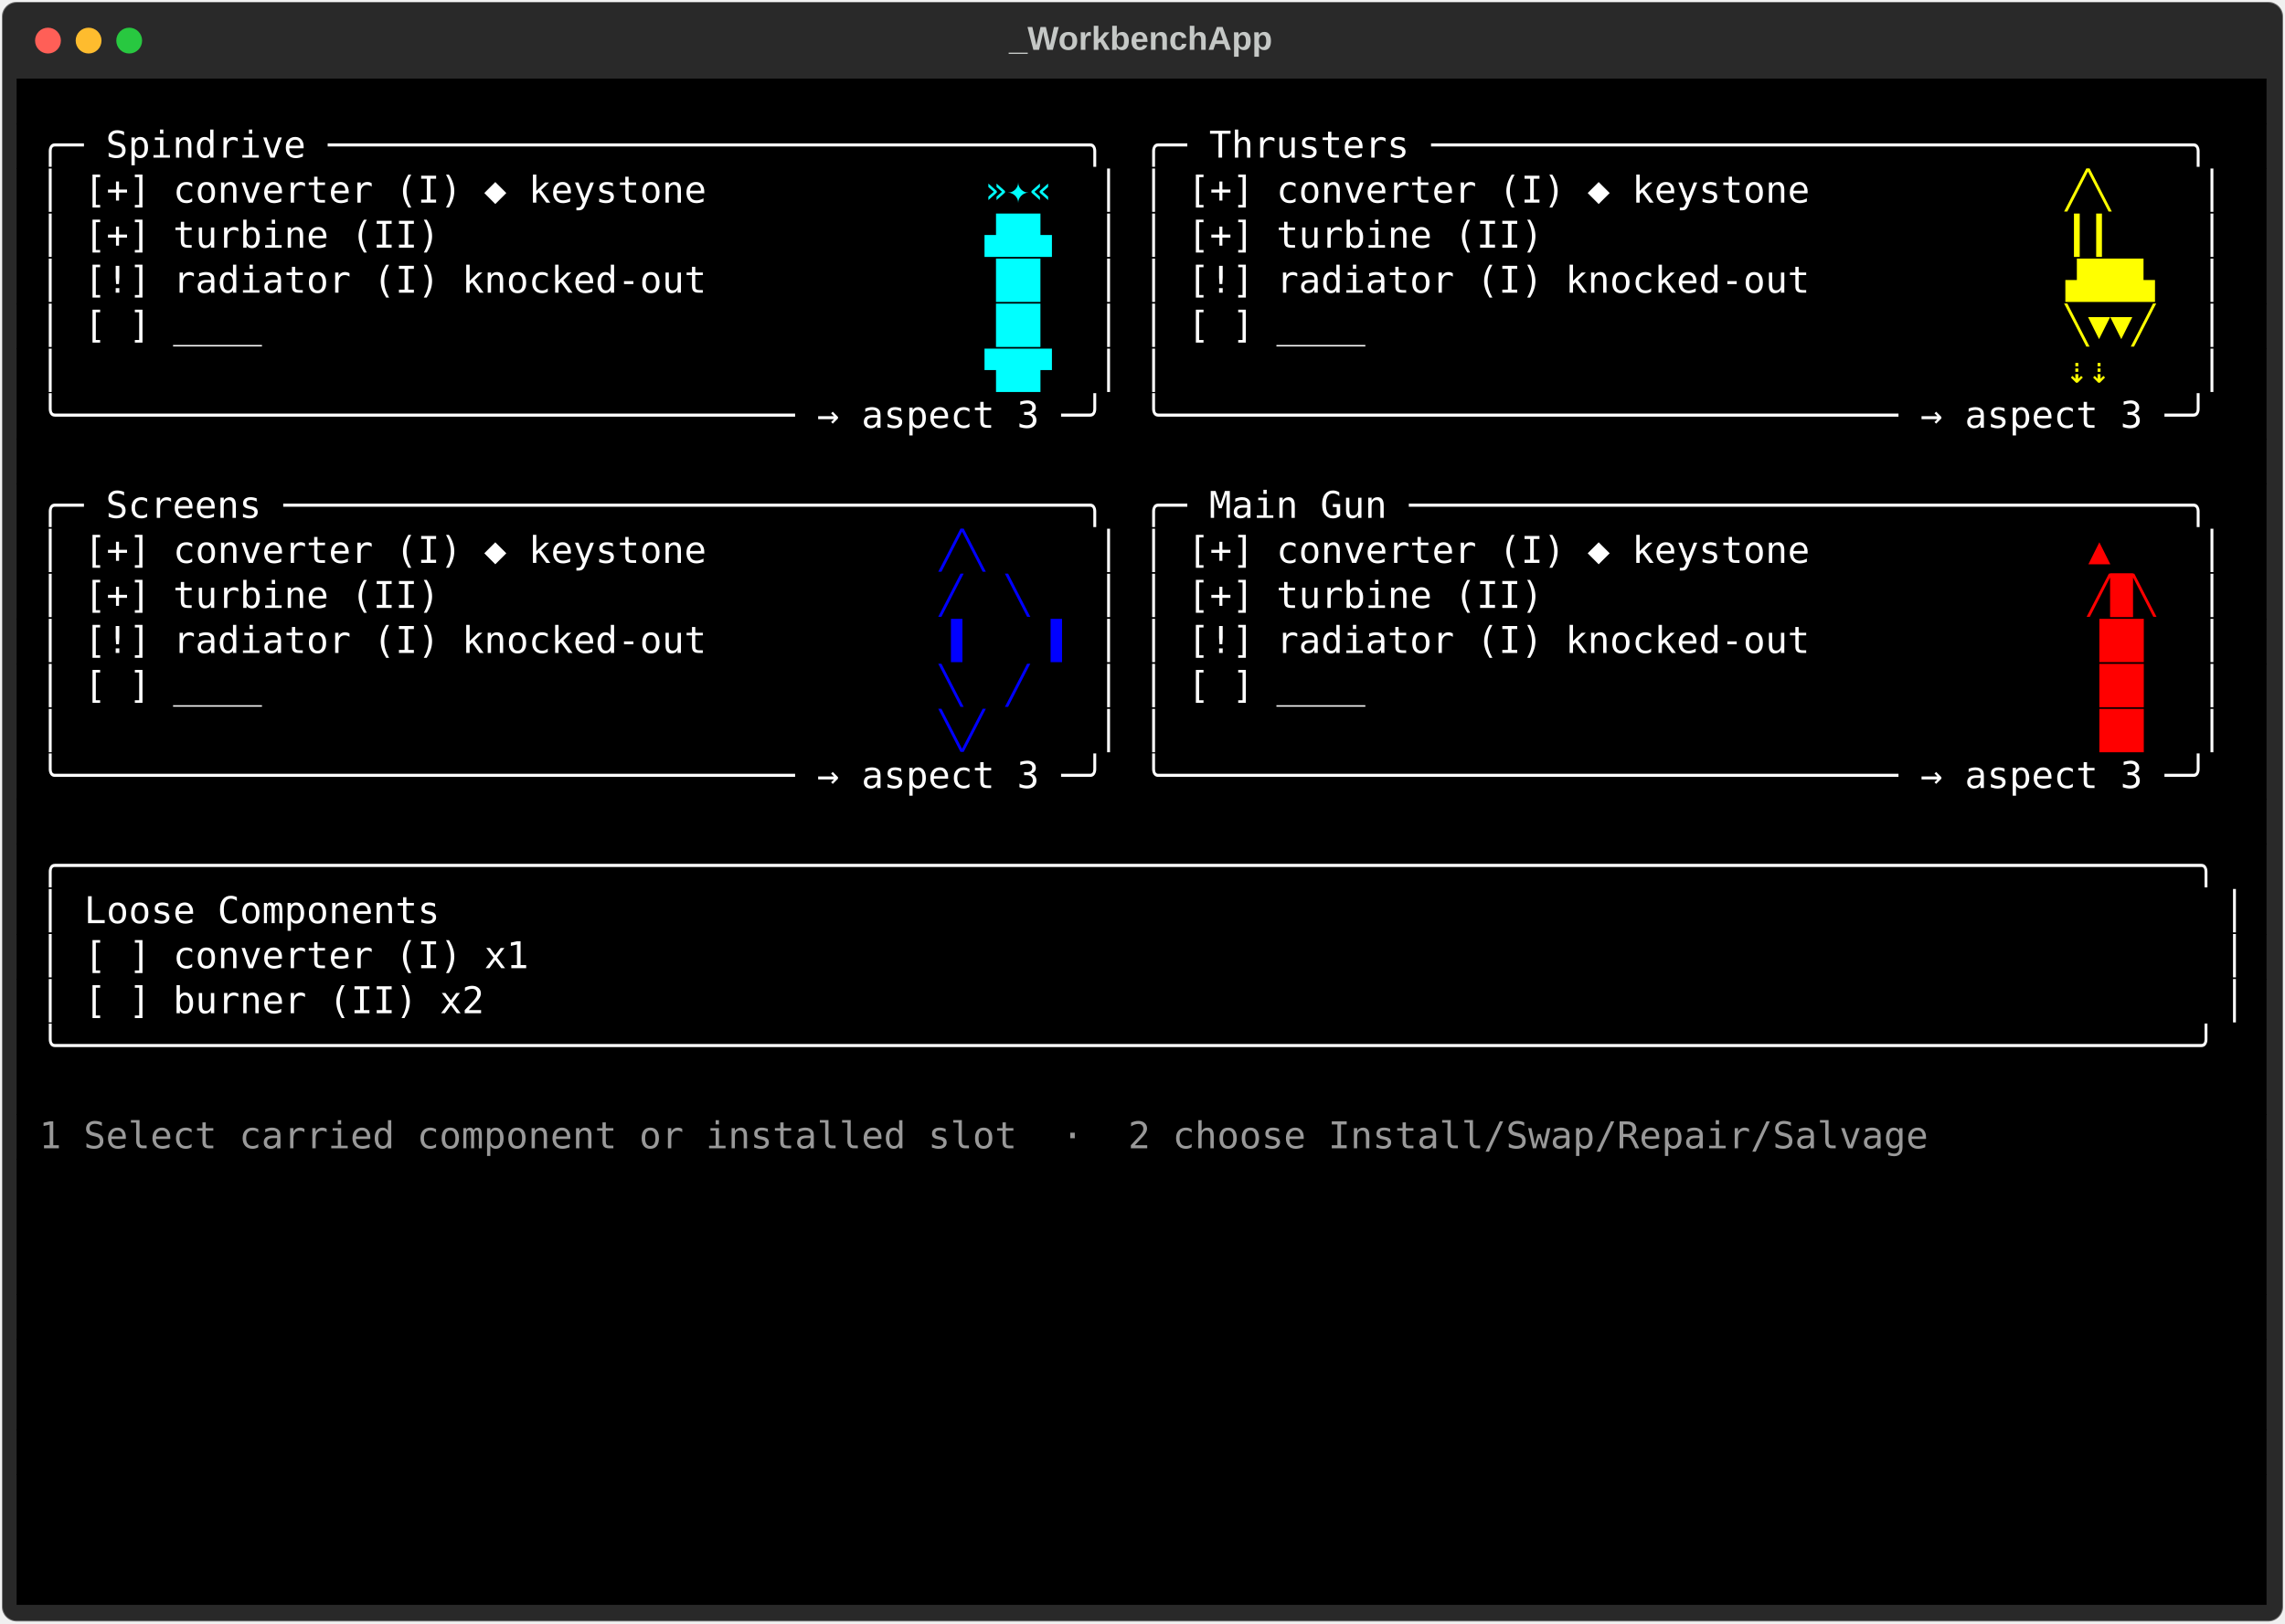
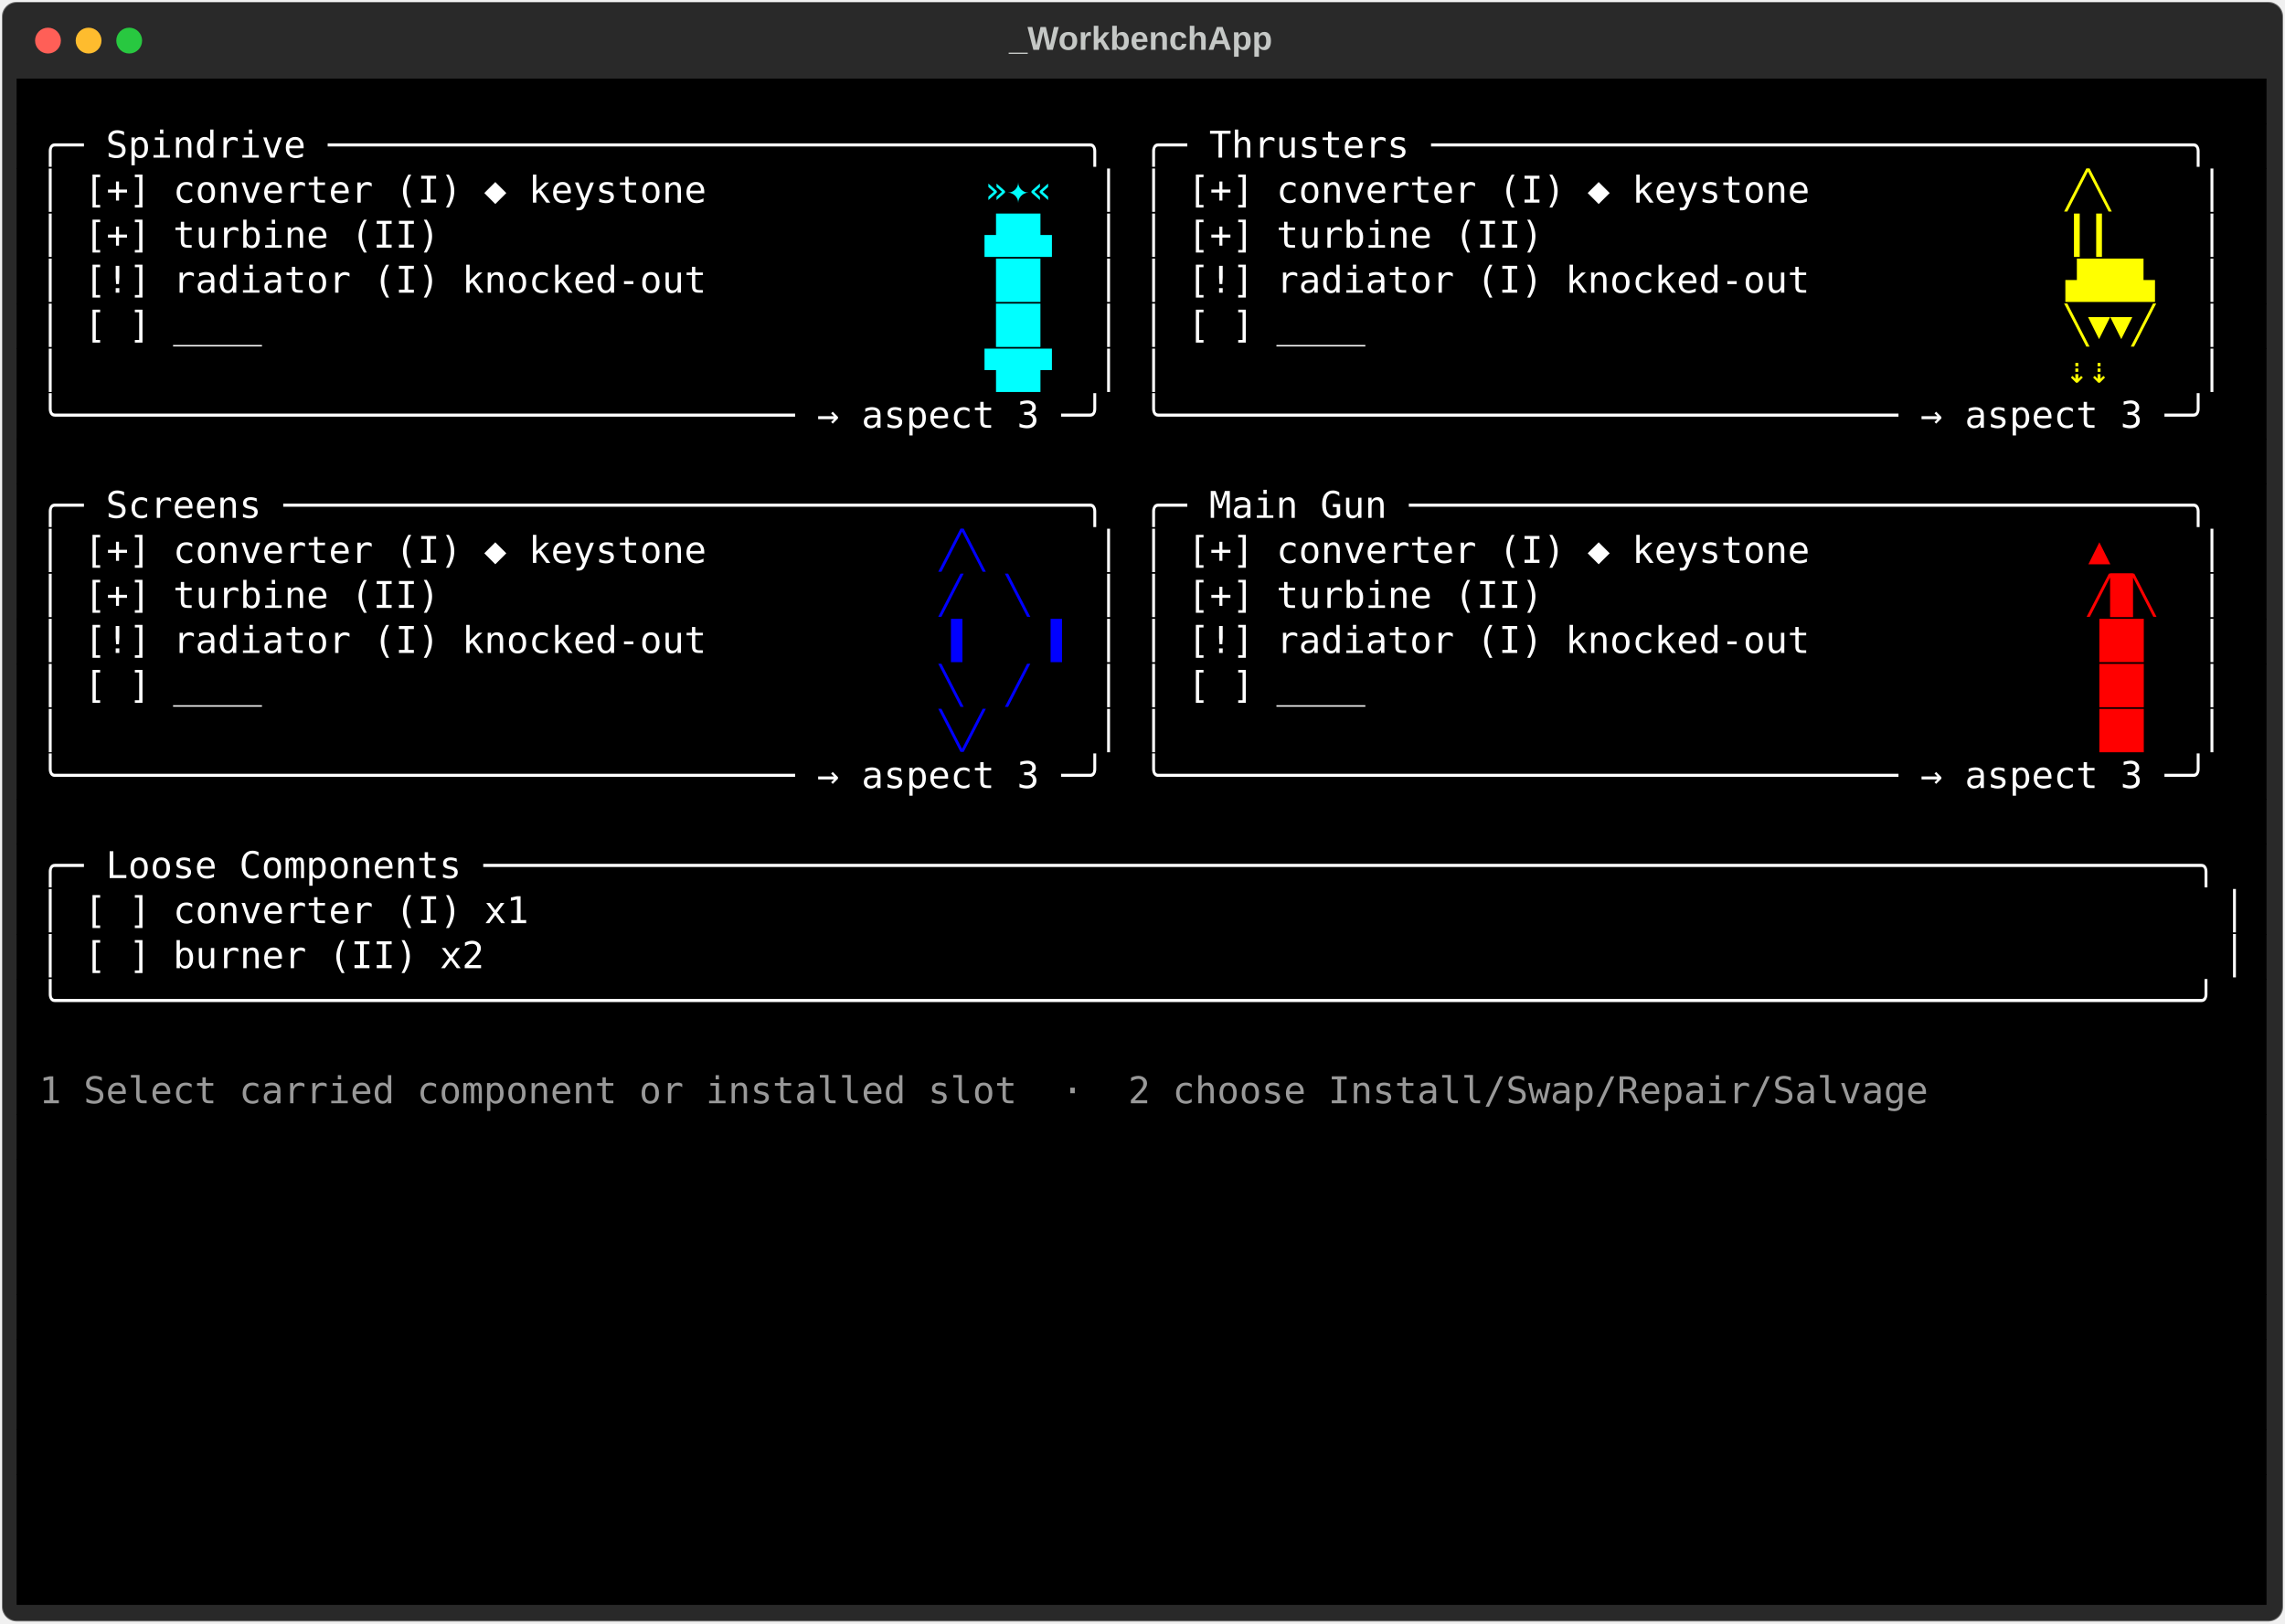
<svg xmlns="http://www.w3.org/2000/svg" class="rich-terminal" viewBox="0 0 1238 879.6">
  <style>

    @font-face {
        font-family: "Fira Code";
        src: local("FiraCode-Regular"),
                url("https://cdnjs.cloudflare.com/ajax/libs/firacode/6.2.0/woff2/FiraCode-Regular.woff2") format("woff2"),
                url("https://cdnjs.cloudflare.com/ajax/libs/firacode/6.2.0/woff/FiraCode-Regular.woff") format("woff");
        font-style: normal;
        font-weight: 400;
    }
    @font-face {
        font-family: "Fira Code";
        src: local("FiraCode-Bold"),
                url("https://cdnjs.cloudflare.com/ajax/libs/firacode/6.2.0/woff2/FiraCode-Bold.woff2") format("woff2"),
                url("https://cdnjs.cloudflare.com/ajax/libs/firacode/6.2.0/woff/FiraCode-Bold.woff") format("woff");
        font-style: bold;
        font-weight: 700;
    }

    .terminal-matrix {
        font-family: Fira Code, monospace;
        font-size: 20px;
        line-height: 24.4px;
        font-variant-east-asian: full-width;
    }

    .terminal-title {
        font-size: 18px;
        font-weight: bold;
        font-family: arial;
    }

    .terminal-r1 { fill: #c5c8c6 }
.terminal-r2 { fill: #ffffff }
.terminal-r3 { fill: #00ffff }
.terminal-r4 { fill: #ffff00 }
.terminal-r5 { fill: #0000ff }
.terminal-r6 { fill: #ff0000 }
.terminal-r7 { fill: #999999 }
    </style>
  <defs>
    <clipPath id="terminal-clip-terminal">
      <rect x="0" y="0" width="1219.0" height="828.6" />
    </clipPath>
    <clipPath id="terminal-line-0">
      <rect x="0" y="1.5" width="1220" height="24.65" />
    </clipPath>
    <clipPath id="terminal-line-1">
      <rect x="0" y="25.9" width="1220" height="24.65" />
    </clipPath>
    <clipPath id="terminal-line-2">
      <rect x="0" y="50.3" width="1220" height="24.65" />
    </clipPath>
    <clipPath id="terminal-line-3">
      <rect x="0" y="74.7" width="1220" height="24.65" />
    </clipPath>
    <clipPath id="terminal-line-4">
      <rect x="0" y="99.1" width="1220" height="24.65" />
    </clipPath>
    <clipPath id="terminal-line-5">
      <rect x="0" y="123.5" width="1220" height="24.65" />
    </clipPath>
    <clipPath id="terminal-line-6">
      <rect x="0" y="147.9" width="1220" height="24.65" />
    </clipPath>
    <clipPath id="terminal-line-7">
      <rect x="0" y="172.3" width="1220" height="24.65" />
    </clipPath>
    <clipPath id="terminal-line-8">
      <rect x="0" y="196.7" width="1220" height="24.65" />
    </clipPath>
    <clipPath id="terminal-line-9">
      <rect x="0" y="221.1" width="1220" height="24.65" />
    </clipPath>
    <clipPath id="terminal-line-10">
      <rect x="0" y="245.5" width="1220" height="24.65" />
    </clipPath>
    <clipPath id="terminal-line-11">
      <rect x="0" y="269.9" width="1220" height="24.65" />
    </clipPath>
    <clipPath id="terminal-line-12">
      <rect x="0" y="294.3" width="1220" height="24.65" />
    </clipPath>
    <clipPath id="terminal-line-13">
      <rect x="0" y="318.7" width="1220" height="24.65" />
    </clipPath>
    <clipPath id="terminal-line-14">
      <rect x="0" y="343.1" width="1220" height="24.65" />
    </clipPath>
    <clipPath id="terminal-line-15">
      <rect x="0" y="367.5" width="1220" height="24.65" />
    </clipPath>
    <clipPath id="terminal-line-16">
      <rect x="0" y="391.9" width="1220" height="24.65" />
    </clipPath>
    <clipPath id="terminal-line-17">
      <rect x="0" y="416.3" width="1220" height="24.65" />
    </clipPath>
    <clipPath id="terminal-line-18">
      <rect x="0" y="440.7" width="1220" height="24.65" />
    </clipPath>
    <clipPath id="terminal-line-19">
      <rect x="0" y="465.1" width="1220" height="24.65" />
    </clipPath>
    <clipPath id="terminal-line-20">
      <rect x="0" y="489.5" width="1220" height="24.65" />
    </clipPath>
    <clipPath id="terminal-line-21">
      <rect x="0" y="513.9" width="1220" height="24.65" />
    </clipPath>
    <clipPath id="terminal-line-22">
      <rect x="0" y="538.3" width="1220" height="24.65" />
    </clipPath>
    <clipPath id="terminal-line-23">
      <rect x="0" y="562.7" width="1220" height="24.65" />
    </clipPath>
    <clipPath id="terminal-line-24">
      <rect x="0" y="587.1" width="1220" height="24.65" />
    </clipPath>
    <clipPath id="terminal-line-25">
      <rect x="0" y="611.5" width="1220" height="24.65" />
    </clipPath>
    <clipPath id="terminal-line-26">
      <rect x="0" y="635.9" width="1220" height="24.65" />
    </clipPath>
    <clipPath id="terminal-line-27">
      <rect x="0" y="660.3" width="1220" height="24.65" />
    </clipPath>
    <clipPath id="terminal-line-28">
      <rect x="0" y="684.7" width="1220" height="24.65" />
    </clipPath>
    <clipPath id="terminal-line-29">
      <rect x="0" y="709.1" width="1220" height="24.65" />
    </clipPath>
    <clipPath id="terminal-line-30">
      <rect x="0" y="733.5" width="1220" height="24.65" />
    </clipPath>
    <clipPath id="terminal-line-31">
      <rect x="0" y="757.9" width="1220" height="24.65" />
    </clipPath>
    <clipPath id="terminal-line-32">
      <rect x="0" y="782.3" width="1220" height="24.65" />
    </clipPath>
  </defs>
  <rect fill="#292929" stroke="rgba(255,255,255,0.35)" stroke-width="1" x="1" y="1" width="1236" height="877.6" rx="8" />
  <text class="terminal-title" fill="#c5c8c6" text-anchor="middle" x="618" y="27">_WorkbenchApp</text>
  <g transform="translate(26,22)">
    <circle cx="0" cy="0" r="7" fill="#ff5f57" />
    <circle cx="22" cy="0" r="7" fill="#febc2e" />
    <circle cx="44" cy="0" r="7" fill="#28c840" />
  </g>
  <g transform="translate(9, 41)" clip-path="url(#terminal-clip-terminal)">
    <rect fill="#000000" x="0" y="1.5" width="1220" height="24.65" shape-rendering="crispEdges" />
    <rect fill="#000000" x="0" y="25.9" width="12.2" height="24.65" shape-rendering="crispEdges" />
    <rect fill="#000000" x="12.2" y="25.9" width="585.6" height="24.65" shape-rendering="crispEdges" />
    <rect fill="#000000" x="597.8" y="25.9" width="12.2" height="24.65" shape-rendering="crispEdges" />
    <rect fill="#000000" x="610" y="25.9" width="585.6" height="24.65" shape-rendering="crispEdges" />
    <rect fill="#000000" x="1195.6" y="25.9" width="24.4" height="24.65" shape-rendering="crispEdges" />
    <rect fill="#000000" x="0" y="50.3" width="12.2" height="24.65" shape-rendering="crispEdges" />
    <rect fill="#000000" x="12.2" y="50.3" width="12.2" height="24.65" shape-rendering="crispEdges" />
    <rect fill="#000000" x="24.4" y="50.3" width="12.2" height="24.65" shape-rendering="crispEdges" />
    <rect fill="#000000" x="36.6" y="50.3" width="341.6" height="24.65" shape-rendering="crispEdges" />
    <rect fill="#000000" x="378.2" y="50.3" width="146.4" height="24.65" shape-rendering="crispEdges" />
    <rect fill="#000000" x="524.6" y="50.3" width="48.8" height="24.65" shape-rendering="crispEdges" />
    <rect fill="#000000" x="573.4" y="50.3" width="12.2" height="24.65" shape-rendering="crispEdges" />
    <rect fill="#000000" x="585.6" y="50.3" width="12.2" height="24.65" shape-rendering="crispEdges" />
    <rect fill="#000000" x="597.8" y="50.3" width="12.2" height="24.65" shape-rendering="crispEdges" />
    <rect fill="#000000" x="610" y="50.3" width="12.2" height="24.65" shape-rendering="crispEdges" />
    <rect fill="#000000" x="622.2" y="50.3" width="12.2" height="24.65" shape-rendering="crispEdges" />
    <rect fill="#000000" x="634.4" y="50.3" width="341.6" height="24.65" shape-rendering="crispEdges" />
    <rect fill="#000000" x="976" y="50.3" width="134.2" height="24.65" shape-rendering="crispEdges" />
    <rect fill="#000000" x="1110.2" y="50.3" width="48.8" height="24.65" shape-rendering="crispEdges" />
    <rect fill="#000000" x="1159" y="50.3" width="24.4" height="24.65" shape-rendering="crispEdges" />
    <rect fill="#000000" x="1183.4" y="50.3" width="12.2" height="24.65" shape-rendering="crispEdges" />
    <rect fill="#000000" x="1195.6" y="50.3" width="24.4" height="24.65" shape-rendering="crispEdges" />
    <rect fill="#000000" x="0" y="74.7" width="12.2" height="24.65" shape-rendering="crispEdges" />
    <rect fill="#000000" x="12.2" y="74.7" width="12.2" height="24.65" shape-rendering="crispEdges" />
    <rect fill="#000000" x="24.4" y="74.7" width="12.2" height="24.65" shape-rendering="crispEdges" />
    <rect fill="#000000" x="36.6" y="74.7" width="195.2" height="24.65" shape-rendering="crispEdges" />
    <rect fill="#000000" x="231.8" y="74.7" width="292.8" height="24.65" shape-rendering="crispEdges" />
    <rect fill="#000000" x="524.6" y="74.7" width="48.8" height="24.65" shape-rendering="crispEdges" />
    <rect fill="#000000" x="573.4" y="74.7" width="12.2" height="24.65" shape-rendering="crispEdges" />
    <rect fill="#000000" x="585.6" y="74.7" width="12.2" height="24.65" shape-rendering="crispEdges" />
    <rect fill="#000000" x="597.8" y="74.7" width="12.2" height="24.65" shape-rendering="crispEdges" />
    <rect fill="#000000" x="610" y="74.7" width="12.2" height="24.65" shape-rendering="crispEdges" />
    <rect fill="#000000" x="622.2" y="74.7" width="12.2" height="24.65" shape-rendering="crispEdges" />
    <rect fill="#000000" x="634.4" y="74.7" width="195.2" height="24.65" shape-rendering="crispEdges" />
    <rect fill="#000000" x="829.6" y="74.7" width="280.6" height="24.65" shape-rendering="crispEdges" />
    <rect fill="#000000" x="1110.2" y="74.7" width="48.8" height="24.65" shape-rendering="crispEdges" />
    <rect fill="#000000" x="1159" y="74.7" width="24.4" height="24.65" shape-rendering="crispEdges" />
    <rect fill="#000000" x="1183.4" y="74.7" width="12.2" height="24.65" shape-rendering="crispEdges" />
    <rect fill="#000000" x="1195.6" y="74.7" width="24.4" height="24.65" shape-rendering="crispEdges" />
    <rect fill="#000000" x="0" y="99.1" width="12.2" height="24.65" shape-rendering="crispEdges" />
    <rect fill="#000000" x="12.2" y="99.1" width="12.2" height="24.65" shape-rendering="crispEdges" />
    <rect fill="#000000" x="24.4" y="99.1" width="12.2" height="24.65" shape-rendering="crispEdges" />
    <rect fill="#000000" x="36.6" y="99.1" width="341.6" height="24.65" shape-rendering="crispEdges" />
    <rect fill="#000000" x="378.2" y="99.1" width="146.4" height="24.65" shape-rendering="crispEdges" />
    <rect fill="#000000" x="524.6" y="99.1" width="48.8" height="24.65" shape-rendering="crispEdges" />
    <rect fill="#000000" x="573.4" y="99.1" width="12.2" height="24.65" shape-rendering="crispEdges" />
    <rect fill="#000000" x="585.6" y="99.1" width="12.2" height="24.65" shape-rendering="crispEdges" />
    <rect fill="#000000" x="597.8" y="99.1" width="12.2" height="24.65" shape-rendering="crispEdges" />
    <rect fill="#000000" x="610" y="99.1" width="12.2" height="24.65" shape-rendering="crispEdges" />
    <rect fill="#000000" x="622.2" y="99.1" width="12.2" height="24.65" shape-rendering="crispEdges" />
    <rect fill="#000000" x="634.4" y="99.1" width="341.6" height="24.65" shape-rendering="crispEdges" />
    <rect fill="#000000" x="976" y="99.1" width="134.2" height="24.65" shape-rendering="crispEdges" />
    <rect fill="#000000" x="1110.2" y="99.1" width="61" height="24.65" shape-rendering="crispEdges" />
    <rect fill="#000000" x="1171.2" y="99.1" width="12.2" height="24.65" shape-rendering="crispEdges" />
    <rect fill="#000000" x="1183.4" y="99.1" width="12.2" height="24.65" shape-rendering="crispEdges" />
    <rect fill="#000000" x="1195.6" y="99.1" width="24.4" height="24.65" shape-rendering="crispEdges" />
    <rect fill="#000000" x="0" y="123.5" width="12.2" height="24.65" shape-rendering="crispEdges" />
    <rect fill="#000000" x="12.2" y="123.5" width="12.2" height="24.65" shape-rendering="crispEdges" />
    <rect fill="#000000" x="24.4" y="123.5" width="12.2" height="24.65" shape-rendering="crispEdges" />
    <rect fill="#000000" x="36.6" y="123.5" width="97.6" height="24.65" shape-rendering="crispEdges" />
    <rect fill="#000000" x="134.2" y="123.5" width="390.4" height="24.65" shape-rendering="crispEdges" />
    <rect fill="#000000" x="524.6" y="123.5" width="48.8" height="24.65" shape-rendering="crispEdges" />
    <rect fill="#000000" x="573.4" y="123.5" width="12.2" height="24.65" shape-rendering="crispEdges" />
    <rect fill="#000000" x="585.6" y="123.5" width="12.2" height="24.65" shape-rendering="crispEdges" />
    <rect fill="#000000" x="597.8" y="123.5" width="12.2" height="24.65" shape-rendering="crispEdges" />
    <rect fill="#000000" x="610" y="123.5" width="12.2" height="24.65" shape-rendering="crispEdges" />
    <rect fill="#000000" x="622.2" y="123.5" width="12.2" height="24.65" shape-rendering="crispEdges" />
    <rect fill="#000000" x="634.4" y="123.5" width="97.6" height="24.65" shape-rendering="crispEdges" />
    <rect fill="#000000" x="732" y="123.5" width="378.2" height="24.65" shape-rendering="crispEdges" />
    <rect fill="#000000" x="1110.2" y="123.5" width="61" height="24.65" shape-rendering="crispEdges" />
    <rect fill="#000000" x="1171.2" y="123.5" width="12.2" height="24.65" shape-rendering="crispEdges" />
    <rect fill="#000000" x="1183.4" y="123.5" width="12.2" height="24.65" shape-rendering="crispEdges" />
    <rect fill="#000000" x="1195.6" y="123.5" width="24.4" height="24.65" shape-rendering="crispEdges" />
    <rect fill="#000000" x="0" y="147.9" width="12.2" height="24.65" shape-rendering="crispEdges" />
    <rect fill="#000000" x="12.2" y="147.9" width="12.2" height="24.65" shape-rendering="crispEdges" />
    <rect fill="#000000" x="24.4" y="147.9" width="500.2" height="24.65" shape-rendering="crispEdges" />
    <rect fill="#000000" x="524.6" y="147.9" width="48.8" height="24.65" shape-rendering="crispEdges" />
    <rect fill="#000000" x="573.4" y="147.9" width="12.2" height="24.65" shape-rendering="crispEdges" />
    <rect fill="#000000" x="585.6" y="147.9" width="12.2" height="24.65" shape-rendering="crispEdges" />
    <rect fill="#000000" x="597.8" y="147.9" width="12.2" height="24.65" shape-rendering="crispEdges" />
    <rect fill="#000000" x="610" y="147.9" width="12.2" height="24.65" shape-rendering="crispEdges" />
    <rect fill="#000000" x="622.2" y="147.9" width="488" height="24.65" shape-rendering="crispEdges" />
    <rect fill="#000000" x="1110.2" y="147.9" width="48.8" height="24.65" shape-rendering="crispEdges" />
    <rect fill="#000000" x="1159" y="147.9" width="24.4" height="24.65" shape-rendering="crispEdges" />
    <rect fill="#000000" x="1183.4" y="147.9" width="12.2" height="24.65" shape-rendering="crispEdges" />
    <rect fill="#000000" x="1195.6" y="147.9" width="24.4" height="24.65" shape-rendering="crispEdges" />
    <rect fill="#000000" x="0" y="172.3" width="12.2" height="24.65" shape-rendering="crispEdges" />
    <rect fill="#000000" x="12.2" y="172.3" width="585.6" height="24.65" shape-rendering="crispEdges" />
    <rect fill="#000000" x="597.8" y="172.3" width="12.2" height="24.65" shape-rendering="crispEdges" />
    <rect fill="#000000" x="610" y="172.3" width="585.6" height="24.65" shape-rendering="crispEdges" />
    <rect fill="#000000" x="1195.6" y="172.3" width="24.4" height="24.65" shape-rendering="crispEdges" />
    <rect fill="#000000" x="0" y="196.7" width="1220" height="24.65" shape-rendering="crispEdges" />
    <rect fill="#000000" x="0" y="221.1" width="12.2" height="24.65" shape-rendering="crispEdges" />
    <rect fill="#000000" x="12.2" y="221.1" width="585.6" height="24.65" shape-rendering="crispEdges" />
    <rect fill="#000000" x="597.8" y="221.1" width="12.2" height="24.65" shape-rendering="crispEdges" />
    <rect fill="#000000" x="610" y="221.1" width="585.6" height="24.65" shape-rendering="crispEdges" />
    <rect fill="#000000" x="1195.6" y="221.1" width="24.4" height="24.65" shape-rendering="crispEdges" />
    <rect fill="#000000" x="0" y="245.5" width="12.2" height="24.65" shape-rendering="crispEdges" />
    <rect fill="#000000" x="12.2" y="245.5" width="12.2" height="24.65" shape-rendering="crispEdges" />
    <rect fill="#000000" x="24.4" y="245.5" width="12.2" height="24.65" shape-rendering="crispEdges" />
    <rect fill="#000000" x="36.6" y="245.5" width="341.6" height="24.65" shape-rendering="crispEdges" />
    <rect fill="#000000" x="378.2" y="245.5" width="122" height="24.65" shape-rendering="crispEdges" />
    <rect fill="#000000" x="500.2" y="245.5" width="48.8" height="24.65" shape-rendering="crispEdges" />
    <rect fill="#000000" x="549" y="245.5" width="36.6" height="24.65" shape-rendering="crispEdges" />
    <rect fill="#000000" x="585.6" y="245.5" width="12.2" height="24.65" shape-rendering="crispEdges" />
    <rect fill="#000000" x="597.8" y="245.5" width="12.2" height="24.65" shape-rendering="crispEdges" />
    <rect fill="#000000" x="610" y="245.5" width="12.2" height="24.65" shape-rendering="crispEdges" />
    <rect fill="#000000" x="622.2" y="245.5" width="12.2" height="24.65" shape-rendering="crispEdges" />
    <rect fill="#000000" x="634.4" y="245.5" width="341.6" height="24.65" shape-rendering="crispEdges" />
    <rect fill="#000000" x="976" y="245.5" width="146.4" height="24.65" shape-rendering="crispEdges" />
    <rect fill="#000000" x="1122.4" y="245.5" width="36.6" height="24.65" shape-rendering="crispEdges" />
    <rect fill="#000000" x="1159" y="245.5" width="24.4" height="24.65" shape-rendering="crispEdges" />
    <rect fill="#000000" x="1183.4" y="245.5" width="12.2" height="24.65" shape-rendering="crispEdges" />
    <rect fill="#000000" x="1195.6" y="245.5" width="24.4" height="24.65" shape-rendering="crispEdges" />
    <rect fill="#000000" x="0" y="269.9" width="12.2" height="24.65" shape-rendering="crispEdges" />
    <rect fill="#000000" x="12.2" y="269.9" width="12.2" height="24.65" shape-rendering="crispEdges" />
    <rect fill="#000000" x="24.4" y="269.9" width="12.2" height="24.65" shape-rendering="crispEdges" />
    <rect fill="#000000" x="36.6" y="269.9" width="195.2" height="24.65" shape-rendering="crispEdges" />
    <rect fill="#000000" x="231.8" y="269.9" width="268.4" height="24.65" shape-rendering="crispEdges" />
    <rect fill="#000000" x="500.2" y="269.9" width="61" height="24.65" shape-rendering="crispEdges" />
    <rect fill="#000000" x="561.2" y="269.9" width="24.4" height="24.65" shape-rendering="crispEdges" />
    <rect fill="#000000" x="585.6" y="269.9" width="12.2" height="24.65" shape-rendering="crispEdges" />
    <rect fill="#000000" x="597.8" y="269.9" width="12.2" height="24.65" shape-rendering="crispEdges" />
    <rect fill="#000000" x="610" y="269.9" width="12.2" height="24.65" shape-rendering="crispEdges" />
    <rect fill="#000000" x="622.2" y="269.9" width="12.2" height="24.65" shape-rendering="crispEdges" />
    <rect fill="#000000" x="634.4" y="269.9" width="195.2" height="24.65" shape-rendering="crispEdges" />
    <rect fill="#000000" x="829.6" y="269.9" width="292.8" height="24.65" shape-rendering="crispEdges" />
    <rect fill="#000000" x="1122.4" y="269.9" width="48.8" height="24.65" shape-rendering="crispEdges" />
    <rect fill="#000000" x="1171.2" y="269.9" width="12.2" height="24.65" shape-rendering="crispEdges" />
    <rect fill="#000000" x="1183.4" y="269.9" width="12.2" height="24.65" shape-rendering="crispEdges" />
    <rect fill="#000000" x="1195.6" y="269.9" width="24.4" height="24.65" shape-rendering="crispEdges" />
    <rect fill="#000000" x="0" y="294.3" width="12.2" height="24.65" shape-rendering="crispEdges" />
    <rect fill="#000000" x="12.2" y="294.3" width="12.2" height="24.65" shape-rendering="crispEdges" />
    <rect fill="#000000" x="24.4" y="294.3" width="12.2" height="24.65" shape-rendering="crispEdges" />
    <rect fill="#000000" x="36.6" y="294.3" width="341.6" height="24.65" shape-rendering="crispEdges" />
    <rect fill="#000000" x="378.2" y="294.3" width="122" height="24.65" shape-rendering="crispEdges" />
    <rect fill="#000000" x="500.2" y="294.3" width="73.2" height="24.65" shape-rendering="crispEdges" />
    <rect fill="#000000" x="573.4" y="294.3" width="12.2" height="24.65" shape-rendering="crispEdges" />
    <rect fill="#000000" x="585.6" y="294.3" width="12.2" height="24.65" shape-rendering="crispEdges" />
    <rect fill="#000000" x="597.8" y="294.3" width="12.2" height="24.65" shape-rendering="crispEdges" />
    <rect fill="#000000" x="610" y="294.3" width="12.2" height="24.65" shape-rendering="crispEdges" />
    <rect fill="#000000" x="622.2" y="294.3" width="12.2" height="24.65" shape-rendering="crispEdges" />
    <rect fill="#000000" x="634.4" y="294.3" width="341.6" height="24.65" shape-rendering="crispEdges" />
    <rect fill="#000000" x="976" y="294.3" width="146.4" height="24.65" shape-rendering="crispEdges" />
    <rect fill="#000000" x="1122.4" y="294.3" width="48.8" height="24.65" shape-rendering="crispEdges" />
    <rect fill="#000000" x="1171.2" y="294.3" width="12.2" height="24.65" shape-rendering="crispEdges" />
    <rect fill="#000000" x="1183.4" y="294.3" width="12.2" height="24.65" shape-rendering="crispEdges" />
    <rect fill="#000000" x="1195.6" y="294.3" width="24.4" height="24.65" shape-rendering="crispEdges" />
    <rect fill="#000000" x="0" y="318.7" width="12.2" height="24.65" shape-rendering="crispEdges" />
    <rect fill="#000000" x="12.2" y="318.7" width="12.2" height="24.65" shape-rendering="crispEdges" />
    <rect fill="#000000" x="24.4" y="318.7" width="12.2" height="24.65" shape-rendering="crispEdges" />
    <rect fill="#000000" x="36.6" y="318.7" width="97.6" height="24.65" shape-rendering="crispEdges" />
    <rect fill="#000000" x="134.2" y="318.7" width="366" height="24.65" shape-rendering="crispEdges" />
    <rect fill="#000000" x="500.2" y="318.7" width="61" height="24.65" shape-rendering="crispEdges" />
    <rect fill="#000000" x="561.2" y="318.7" width="24.4" height="24.65" shape-rendering="crispEdges" />
    <rect fill="#000000" x="585.6" y="318.7" width="12.2" height="24.65" shape-rendering="crispEdges" />
    <rect fill="#000000" x="597.8" y="318.7" width="12.2" height="24.65" shape-rendering="crispEdges" />
    <rect fill="#000000" x="610" y="318.7" width="12.2" height="24.65" shape-rendering="crispEdges" />
    <rect fill="#000000" x="622.2" y="318.7" width="12.2" height="24.65" shape-rendering="crispEdges" />
    <rect fill="#000000" x="634.4" y="318.7" width="97.6" height="24.65" shape-rendering="crispEdges" />
    <rect fill="#000000" x="732" y="318.7" width="390.4" height="24.65" shape-rendering="crispEdges" />
    <rect fill="#000000" x="1122.4" y="318.7" width="48.8" height="24.65" shape-rendering="crispEdges" />
    <rect fill="#000000" x="1171.2" y="318.7" width="12.2" height="24.65" shape-rendering="crispEdges" />
    <rect fill="#000000" x="1183.4" y="318.7" width="12.2" height="24.65" shape-rendering="crispEdges" />
    <rect fill="#000000" x="1195.6" y="318.7" width="24.4" height="24.65" shape-rendering="crispEdges" />
    <rect fill="#000000" x="0" y="343.1" width="12.2" height="24.65" shape-rendering="crispEdges" />
    <rect fill="#000000" x="12.2" y="343.1" width="12.2" height="24.65" shape-rendering="crispEdges" />
    <rect fill="#000000" x="24.4" y="343.1" width="475.8" height="24.65" shape-rendering="crispEdges" />
    <rect fill="#000000" x="500.2" y="343.1" width="48.8" height="24.65" shape-rendering="crispEdges" />
    <rect fill="#000000" x="549" y="343.1" width="36.6" height="24.65" shape-rendering="crispEdges" />
    <rect fill="#000000" x="585.6" y="343.1" width="12.2" height="24.65" shape-rendering="crispEdges" />
    <rect fill="#000000" x="597.8" y="343.1" width="12.2" height="24.65" shape-rendering="crispEdges" />
    <rect fill="#000000" x="610" y="343.1" width="12.2" height="24.65" shape-rendering="crispEdges" />
    <rect fill="#000000" x="622.2" y="343.1" width="500.2" height="24.65" shape-rendering="crispEdges" />
    <rect fill="#000000" x="1122.4" y="343.1" width="48.8" height="24.65" shape-rendering="crispEdges" />
    <rect fill="#000000" x="1171.2" y="343.1" width="12.2" height="24.65" shape-rendering="crispEdges" />
    <rect fill="#000000" x="1183.4" y="343.1" width="12.2" height="24.65" shape-rendering="crispEdges" />
    <rect fill="#000000" x="1195.6" y="343.1" width="24.4" height="24.65" shape-rendering="crispEdges" />
    <rect fill="#000000" x="0" y="367.5" width="12.2" height="24.65" shape-rendering="crispEdges" />
    <rect fill="#000000" x="12.2" y="367.5" width="585.6" height="24.65" shape-rendering="crispEdges" />
    <rect fill="#000000" x="597.8" y="367.5" width="12.2" height="24.65" shape-rendering="crispEdges" />
    <rect fill="#000000" x="610" y="367.5" width="585.6" height="24.65" shape-rendering="crispEdges" />
    <rect fill="#000000" x="1195.6" y="367.5" width="24.4" height="24.65" shape-rendering="crispEdges" />
    <rect fill="#000000" x="0" y="391.9" width="1220" height="24.65" shape-rendering="crispEdges" />
    <rect fill="#000000" x="0" y="416.3" width="12.2" height="24.65" shape-rendering="crispEdges" />
    <rect fill="#000000" x="12.2" y="416.3" width="1195.6" height="24.65" shape-rendering="crispEdges" />
    <rect fill="#000000" x="1207.8" y="416.3" width="12.2" height="24.65" shape-rendering="crispEdges" />
    <rect fill="#000000" x="0" y="440.7" width="12.2" height="24.65" shape-rendering="crispEdges" />
    <rect fill="#000000" x="12.2" y="440.7" width="12.2" height="24.65" shape-rendering="crispEdges" />
    <rect fill="#000000" x="24.4" y="440.7" width="12.2" height="24.65" shape-rendering="crispEdges" />
-     <rect fill="#000000" x="36.6" y="440.7" width="195.2" height="24.65" shape-rendering="crispEdges" />
-     <rect fill="#000000" x="231.8" y="440.7" width="963.8" height="24.65" shape-rendering="crispEdges" />
+     <rect fill="#000000" x="36.6" y="440.7" width="244" height="24.65" shape-rendering="crispEdges" />
+     <rect fill="#000000" x="280.6" y="440.7" width="915" height="24.65" shape-rendering="crispEdges" />
    <rect fill="#000000" x="1195.6" y="440.7" width="12.2" height="24.65" shape-rendering="crispEdges" />
    <rect fill="#000000" x="1207.8" y="440.7" width="12.2" height="24.65" shape-rendering="crispEdges" />
    <rect fill="#000000" x="0" y="465.1" width="12.2" height="24.65" shape-rendering="crispEdges" />
    <rect fill="#000000" x="12.2" y="465.1" width="12.2" height="24.65" shape-rendering="crispEdges" />
    <rect fill="#000000" x="24.4" y="465.1" width="12.2" height="24.65" shape-rendering="crispEdges" />
-     <rect fill="#000000" x="36.6" y="465.1" width="244" height="24.65" shape-rendering="crispEdges" />
-     <rect fill="#000000" x="280.6" y="465.1" width="915" height="24.65" shape-rendering="crispEdges" />
+     <rect fill="#000000" x="36.6" y="465.1" width="219.6" height="24.65" shape-rendering="crispEdges" />
+     <rect fill="#000000" x="256.2" y="465.1" width="939.4" height="24.65" shape-rendering="crispEdges" />
    <rect fill="#000000" x="1195.6" y="465.1" width="12.2" height="24.65" shape-rendering="crispEdges" />
    <rect fill="#000000" x="1207.8" y="465.1" width="12.2" height="24.65" shape-rendering="crispEdges" />
    <rect fill="#000000" x="0" y="489.5" width="12.2" height="24.65" shape-rendering="crispEdges" />
-     <rect fill="#000000" x="12.2" y="489.5" width="12.2" height="24.65" shape-rendering="crispEdges" />
-     <rect fill="#000000" x="24.4" y="489.5" width="12.2" height="24.65" shape-rendering="crispEdges" />
-     <rect fill="#000000" x="36.6" y="489.5" width="219.6" height="24.65" shape-rendering="crispEdges" />
-     <rect fill="#000000" x="256.2" y="489.5" width="939.4" height="24.65" shape-rendering="crispEdges" />
-     <rect fill="#000000" x="1195.6" y="489.5" width="12.2" height="24.65" shape-rendering="crispEdges" />
+     <rect fill="#000000" x="12.2" y="489.5" width="1195.6" height="24.65" shape-rendering="crispEdges" />
    <rect fill="#000000" x="1207.8" y="489.5" width="12.2" height="24.65" shape-rendering="crispEdges" />
-     <rect fill="#000000" x="0" y="513.9" width="12.2" height="24.65" shape-rendering="crispEdges" />
-     <rect fill="#000000" x="12.2" y="513.9" width="1195.6" height="24.65" shape-rendering="crispEdges" />
-     <rect fill="#000000" x="1207.8" y="513.9" width="12.2" height="24.65" shape-rendering="crispEdges" />
-     <rect fill="#000000" x="0" y="538.3" width="1220" height="24.65" shape-rendering="crispEdges" />
-     <rect fill="#000000" x="0" y="562.7" width="12.2" height="24.65" shape-rendering="crispEdges" />
-     <rect fill="#000000" x="12.2" y="562.7" width="1037" height="24.65" shape-rendering="crispEdges" />
-     <rect fill="#000000" x="1049.2" y="562.7" width="170.8" height="24.65" shape-rendering="crispEdges" />
+     <rect fill="#000000" x="0" y="513.9" width="1220" height="24.65" shape-rendering="crispEdges" />
+     <rect fill="#000000" x="0" y="538.3" width="12.2" height="24.65" shape-rendering="crispEdges" />
+     <rect fill="#000000" x="12.2" y="538.3" width="1037" height="24.65" shape-rendering="crispEdges" />
+     <rect fill="#000000" x="1049.2" y="538.3" width="170.8" height="24.65" shape-rendering="crispEdges" />
+     <rect fill="#000000" x="0" y="562.7" width="1220" height="24.65" shape-rendering="crispEdges" />
    <rect fill="#000000" x="0" y="587.1" width="1220" height="24.65" shape-rendering="crispEdges" />
    <rect fill="#000000" x="0" y="611.5" width="1220" height="24.65" shape-rendering="crispEdges" />
    <rect fill="#000000" x="0" y="635.9" width="1220" height="24.65" shape-rendering="crispEdges" />
    <rect fill="#000000" x="0" y="660.3" width="1220" height="24.65" shape-rendering="crispEdges" />
    <rect fill="#000000" x="0" y="684.7" width="1220" height="24.65" shape-rendering="crispEdges" />
    <rect fill="#000000" x="0" y="709.1" width="1220" height="24.65" shape-rendering="crispEdges" />
    <rect fill="#000000" x="0" y="733.5" width="1220" height="24.65" shape-rendering="crispEdges" />
    <rect fill="#000000" x="0" y="757.9" width="1220" height="24.65" shape-rendering="crispEdges" />
    <rect fill="#000000" x="0" y="782.3" width="1220" height="24.65" shape-rendering="crispEdges" />
    <rect fill="#000000" x="0" y="806.7" width="1220" height="24.65" shape-rendering="crispEdges" />
    <g class="terminal-matrix">
      <text class="terminal-r1" x="1220" y="20" textLength="12.2" clip-path="url(#terminal-line-0)">
</text>
      <text class="terminal-r2" x="12.2" y="44.4" textLength="585.6" clip-path="url(#terminal-line-1)">╭─ Spindrive ──────────────────────────────────╮</text>
      <text class="terminal-r2" x="610" y="44.4" textLength="585.6" clip-path="url(#terminal-line-1)">╭─ Thrusters ──────────────────────────────────╮</text>
      <text class="terminal-r1" x="1220" y="44.4" textLength="12.2" clip-path="url(#terminal-line-1)">
</text>
      <text class="terminal-r2" x="12.2" y="68.8" textLength="12.2" clip-path="url(#terminal-line-2)">│</text>
      <text class="terminal-r2" x="36.6" y="68.8" textLength="341.6" clip-path="url(#terminal-line-2)">[+] converter (I) ◆ keystone</text>
      <text class="terminal-r3" x="524.6" y="68.8" textLength="48.8" clip-path="url(#terminal-line-2)"> »✦«</text>
      <text class="terminal-r2" x="585.6" y="68.8" textLength="12.2" clip-path="url(#terminal-line-2)">│</text>
      <text class="terminal-r2" x="610" y="68.8" textLength="12.2" clip-path="url(#terminal-line-2)">│</text>
      <text class="terminal-r2" x="634.4" y="68.8" textLength="341.6" clip-path="url(#terminal-line-2)">[+] converter (I) ◆ keystone</text>
      <text class="terminal-r4" x="1110.2" y="68.8" textLength="48.8" clip-path="url(#terminal-line-2)">  ╱╲</text>
      <text class="terminal-r2" x="1183.4" y="68.8" textLength="12.2" clip-path="url(#terminal-line-2)">│</text>
      <text class="terminal-r1" x="1220" y="68.8" textLength="12.2" clip-path="url(#terminal-line-2)">
</text>
      <text class="terminal-r2" x="12.2" y="93.2" textLength="12.2" clip-path="url(#terminal-line-3)">│</text>
      <text class="terminal-r2" x="36.6" y="93.2" textLength="195.2" clip-path="url(#terminal-line-3)">[+] turbine (II)</text>
      <text class="terminal-r3" x="524.6" y="93.2" textLength="48.8" clip-path="url(#terminal-line-3)"> ▟█▙</text>
      <text class="terminal-r2" x="585.6" y="93.2" textLength="12.2" clip-path="url(#terminal-line-3)">│</text>
      <text class="terminal-r2" x="610" y="93.2" textLength="12.2" clip-path="url(#terminal-line-3)">│</text>
      <text class="terminal-r2" x="634.4" y="93.2" textLength="195.2" clip-path="url(#terminal-line-3)">[+] turbine (II)</text>
      <text class="terminal-r4" x="1110.2" y="93.2" textLength="48.8" clip-path="url(#terminal-line-3)">  ┃┃</text>
      <text class="terminal-r2" x="1183.4" y="93.2" textLength="12.2" clip-path="url(#terminal-line-3)">│</text>
      <text class="terminal-r1" x="1220" y="93.2" textLength="12.2" clip-path="url(#terminal-line-3)">
</text>
      <text class="terminal-r2" x="12.2" y="117.6" textLength="12.2" clip-path="url(#terminal-line-4)">│</text>
      <text class="terminal-r2" x="36.6" y="117.6" textLength="341.6" clip-path="url(#terminal-line-4)">[!] radiator (I) knocked-out</text>
      <text class="terminal-r3" x="524.6" y="117.6" textLength="48.8" clip-path="url(#terminal-line-4)"> ▐█▌</text>
      <text class="terminal-r2" x="585.6" y="117.6" textLength="12.2" clip-path="url(#terminal-line-4)">│</text>
      <text class="terminal-r2" x="610" y="117.6" textLength="12.2" clip-path="url(#terminal-line-4)">│</text>
      <text class="terminal-r2" x="634.4" y="117.6" textLength="341.6" clip-path="url(#terminal-line-4)">[!] radiator (I) knocked-out</text>
      <text class="terminal-r4" x="1110.2" y="117.6" textLength="61" clip-path="url(#terminal-line-4)"> ▟██▙</text>
      <text class="terminal-r2" x="1183.4" y="117.6" textLength="12.2" clip-path="url(#terminal-line-4)">│</text>
      <text class="terminal-r1" x="1220" y="117.6" textLength="12.2" clip-path="url(#terminal-line-4)">
</text>
      <text class="terminal-r2" x="12.2" y="142" textLength="12.2" clip-path="url(#terminal-line-5)">│</text>
      <text class="terminal-r2" x="36.6" y="142" textLength="97.6" clip-path="url(#terminal-line-5)">[ ] ____</text>
      <text class="terminal-r3" x="524.6" y="142" textLength="48.8" clip-path="url(#terminal-line-5)"> ▐█▌</text>
      <text class="terminal-r2" x="585.6" y="142" textLength="12.2" clip-path="url(#terminal-line-5)">│</text>
      <text class="terminal-r2" x="610" y="142" textLength="12.2" clip-path="url(#terminal-line-5)">│</text>
      <text class="terminal-r2" x="634.4" y="142" textLength="97.6" clip-path="url(#terminal-line-5)">[ ] ____</text>
      <text class="terminal-r4" x="1110.2" y="142" textLength="61" clip-path="url(#terminal-line-5)"> ╲▼▼╱</text>
      <text class="terminal-r2" x="1183.4" y="142" textLength="12.2" clip-path="url(#terminal-line-5)">│</text>
      <text class="terminal-r1" x="1220" y="142" textLength="12.2" clip-path="url(#terminal-line-5)">
</text>
      <text class="terminal-r2" x="12.2" y="166.4" textLength="12.2" clip-path="url(#terminal-line-6)">│</text>
      <text class="terminal-r3" x="524.6" y="166.4" textLength="48.8" clip-path="url(#terminal-line-6)"> ▜█▛</text>
      <text class="terminal-r2" x="585.6" y="166.4" textLength="12.2" clip-path="url(#terminal-line-6)">│</text>
      <text class="terminal-r2" x="610" y="166.4" textLength="12.2" clip-path="url(#terminal-line-6)">│</text>
      <text class="terminal-r4" x="1110.2" y="166.4" textLength="48.8" clip-path="url(#terminal-line-6)">  ⇣⇣</text>
      <text class="terminal-r2" x="1183.4" y="166.4" textLength="12.2" clip-path="url(#terminal-line-6)">│</text>
      <text class="terminal-r1" x="1220" y="166.4" textLength="12.2" clip-path="url(#terminal-line-6)">
</text>
      <text class="terminal-r2" x="12.2" y="190.8" textLength="585.6" clip-path="url(#terminal-line-7)">╰───────────────────────────────── → aspect 3 ─╯</text>
      <text class="terminal-r2" x="610" y="190.8" textLength="585.6" clip-path="url(#terminal-line-7)">╰───────────────────────────────── → aspect 3 ─╯</text>
      <text class="terminal-r1" x="1220" y="190.8" textLength="12.2" clip-path="url(#terminal-line-7)">
</text>
      <text class="terminal-r1" x="1220" y="215.2" textLength="12.2" clip-path="url(#terminal-line-8)">
</text>
      <text class="terminal-r2" x="12.2" y="239.6" textLength="585.6" clip-path="url(#terminal-line-9)">╭─ Screens ────────────────────────────────────╮</text>
      <text class="terminal-r2" x="610" y="239.6" textLength="585.6" clip-path="url(#terminal-line-9)">╭─ Main Gun ───────────────────────────────────╮</text>
      <text class="terminal-r1" x="1220" y="239.6" textLength="12.2" clip-path="url(#terminal-line-9)">
</text>
      <text class="terminal-r2" x="12.2" y="264" textLength="12.2" clip-path="url(#terminal-line-10)">│</text>
      <text class="terminal-r2" x="36.6" y="264" textLength="341.6" clip-path="url(#terminal-line-10)">[+] converter (I) ◆ keystone</text>
      <text class="terminal-r5" x="500.2" y="264" textLength="48.8" clip-path="url(#terminal-line-10)">  ╱╲</text>
      <text class="terminal-r2" x="585.6" y="264" textLength="12.2" clip-path="url(#terminal-line-10)">│</text>
      <text class="terminal-r2" x="610" y="264" textLength="12.2" clip-path="url(#terminal-line-10)">│</text>
      <text class="terminal-r2" x="634.4" y="264" textLength="341.6" clip-path="url(#terminal-line-10)">[+] converter (I) ◆ keystone</text>
      <text class="terminal-r6" x="1122.4" y="264" textLength="36.6" clip-path="url(#terminal-line-10)">  ▲</text>
      <text class="terminal-r2" x="1183.4" y="264" textLength="12.2" clip-path="url(#terminal-line-10)">│</text>
      <text class="terminal-r1" x="1220" y="264" textLength="12.2" clip-path="url(#terminal-line-10)">
</text>
      <text class="terminal-r2" x="12.2" y="288.4" textLength="12.2" clip-path="url(#terminal-line-11)">│</text>
      <text class="terminal-r2" x="36.6" y="288.4" textLength="195.2" clip-path="url(#terminal-line-11)">[+] turbine (II)</text>
      <text class="terminal-r5" x="500.2" y="288.4" textLength="61" clip-path="url(#terminal-line-11)"> ╱  ╲</text>
      <text class="terminal-r2" x="585.6" y="288.4" textLength="12.2" clip-path="url(#terminal-line-11)">│</text>
      <text class="terminal-r2" x="610" y="288.4" textLength="12.2" clip-path="url(#terminal-line-11)">│</text>
      <text class="terminal-r2" x="634.4" y="288.4" textLength="195.2" clip-path="url(#terminal-line-11)">[+] turbine (II)</text>
      <text class="terminal-r6" x="1122.4" y="288.4" textLength="48.8" clip-path="url(#terminal-line-11)"> ╱█╲</text>
      <text class="terminal-r2" x="1183.4" y="288.4" textLength="12.2" clip-path="url(#terminal-line-11)">│</text>
      <text class="terminal-r1" x="1220" y="288.4" textLength="12.2" clip-path="url(#terminal-line-11)">
</text>
      <text class="terminal-r2" x="12.2" y="312.8" textLength="12.2" clip-path="url(#terminal-line-12)">│</text>
      <text class="terminal-r2" x="36.6" y="312.8" textLength="341.6" clip-path="url(#terminal-line-12)">[!] radiator (I) knocked-out</text>
      <text class="terminal-r5" x="500.2" y="312.8" textLength="73.2" clip-path="url(#terminal-line-12)">▐    ▌</text>
      <text class="terminal-r2" x="585.6" y="312.8" textLength="12.2" clip-path="url(#terminal-line-12)">│</text>
      <text class="terminal-r2" x="610" y="312.8" textLength="12.2" clip-path="url(#terminal-line-12)">│</text>
      <text class="terminal-r2" x="634.4" y="312.8" textLength="341.6" clip-path="url(#terminal-line-12)">[!] radiator (I) knocked-out</text>
      <text class="terminal-r6" x="1122.4" y="312.8" textLength="48.8" clip-path="url(#terminal-line-12)"> ▐█▌</text>
      <text class="terminal-r2" x="1183.4" y="312.8" textLength="12.2" clip-path="url(#terminal-line-12)">│</text>
      <text class="terminal-r1" x="1220" y="312.8" textLength="12.2" clip-path="url(#terminal-line-12)">
</text>
      <text class="terminal-r2" x="12.2" y="337.2" textLength="12.2" clip-path="url(#terminal-line-13)">│</text>
      <text class="terminal-r2" x="36.6" y="337.2" textLength="97.6" clip-path="url(#terminal-line-13)">[ ] ____</text>
      <text class="terminal-r5" x="500.2" y="337.2" textLength="61" clip-path="url(#terminal-line-13)"> ╲  ╱</text>
      <text class="terminal-r2" x="585.6" y="337.2" textLength="12.2" clip-path="url(#terminal-line-13)">│</text>
      <text class="terminal-r2" x="610" y="337.2" textLength="12.2" clip-path="url(#terminal-line-13)">│</text>
      <text class="terminal-r2" x="634.4" y="337.2" textLength="97.6" clip-path="url(#terminal-line-13)">[ ] ____</text>
      <text class="terminal-r6" x="1122.4" y="337.2" textLength="48.8" clip-path="url(#terminal-line-13)"> ▐█▌</text>
      <text class="terminal-r2" x="1183.4" y="337.2" textLength="12.2" clip-path="url(#terminal-line-13)">│</text>
      <text class="terminal-r1" x="1220" y="337.2" textLength="12.2" clip-path="url(#terminal-line-13)">
</text>
      <text class="terminal-r2" x="12.2" y="361.6" textLength="12.2" clip-path="url(#terminal-line-14)">│</text>
      <text class="terminal-r5" x="500.2" y="361.6" textLength="48.8" clip-path="url(#terminal-line-14)">  ╲╱</text>
      <text class="terminal-r2" x="585.6" y="361.6" textLength="12.2" clip-path="url(#terminal-line-14)">│</text>
      <text class="terminal-r2" x="610" y="361.6" textLength="12.2" clip-path="url(#terminal-line-14)">│</text>
      <text class="terminal-r6" x="1122.4" y="361.6" textLength="48.8" clip-path="url(#terminal-line-14)"> ▐█▌</text>
      <text class="terminal-r2" x="1183.4" y="361.6" textLength="12.2" clip-path="url(#terminal-line-14)">│</text>
      <text class="terminal-r1" x="1220" y="361.6" textLength="12.2" clip-path="url(#terminal-line-14)">
</text>
      <text class="terminal-r2" x="12.2" y="386" textLength="585.6" clip-path="url(#terminal-line-15)">╰───────────────────────────────── → aspect 3 ─╯</text>
      <text class="terminal-r2" x="610" y="386" textLength="585.6" clip-path="url(#terminal-line-15)">╰───────────────────────────────── → aspect 3 ─╯</text>
      <text class="terminal-r1" x="1220" y="386" textLength="12.2" clip-path="url(#terminal-line-15)">
</text>
      <text class="terminal-r1" x="1220" y="410.4" textLength="12.2" clip-path="url(#terminal-line-16)">
</text>
-       <text class="terminal-r2" x="12.2" y="434.8" textLength="1195.6" clip-path="url(#terminal-line-17)">╭────────────────────────────────────────────────────────────────────────────────────────────────╮</text>
+       <text class="terminal-r2" x="12.2" y="434.8" textLength="1195.6" clip-path="url(#terminal-line-17)">╭─ Loose Components ─────────────────────────────────────────────────────────────────────────────╮</text>
      <text class="terminal-r1" x="1220" y="434.8" textLength="12.2" clip-path="url(#terminal-line-17)">
</text>
      <text class="terminal-r2" x="12.2" y="459.2" textLength="12.2" clip-path="url(#terminal-line-18)">│</text>
-       <text class="terminal-r2" x="36.6" y="459.2" textLength="195.2" clip-path="url(#terminal-line-18)">Loose Components</text>
+       <text class="terminal-r2" x="36.6" y="459.2" textLength="244" clip-path="url(#terminal-line-18)">[ ] converter (I) x1</text>
      <text class="terminal-r2" x="1195.6" y="459.2" textLength="12.2" clip-path="url(#terminal-line-18)">│</text>
      <text class="terminal-r1" x="1220" y="459.2" textLength="12.2" clip-path="url(#terminal-line-18)">
</text>
      <text class="terminal-r2" x="12.2" y="483.6" textLength="12.2" clip-path="url(#terminal-line-19)">│</text>
-       <text class="terminal-r2" x="36.6" y="483.6" textLength="244" clip-path="url(#terminal-line-19)">[ ] converter (I) x1</text>
+       <text class="terminal-r2" x="36.6" y="483.6" textLength="219.6" clip-path="url(#terminal-line-19)">[ ] burner (II) x2</text>
      <text class="terminal-r2" x="1195.6" y="483.6" textLength="12.2" clip-path="url(#terminal-line-19)">│</text>
      <text class="terminal-r1" x="1220" y="483.6" textLength="12.2" clip-path="url(#terminal-line-19)">
</text>
-       <text class="terminal-r2" x="12.2" y="508" textLength="12.2" clip-path="url(#terminal-line-20)">│</text>
-       <text class="terminal-r2" x="36.6" y="508" textLength="219.6" clip-path="url(#terminal-line-20)">[ ] burner (II) x2</text>
-       <text class="terminal-r2" x="1195.6" y="508" textLength="12.2" clip-path="url(#terminal-line-20)">│</text>
+       <text class="terminal-r2" x="12.2" y="508" textLength="1195.6" clip-path="url(#terminal-line-20)">╰────────────────────────────────────────────────────────────────────────────────────────────────╯</text>
      <text class="terminal-r1" x="1220" y="508" textLength="12.2" clip-path="url(#terminal-line-20)">
</text>
-       <text class="terminal-r2" x="12.2" y="532.4" textLength="1195.6" clip-path="url(#terminal-line-21)">╰────────────────────────────────────────────────────────────────────────────────────────────────╯</text>
      <text class="terminal-r1" x="1220" y="532.4" textLength="12.2" clip-path="url(#terminal-line-21)">
</text>
+       <text class="terminal-r7" x="12.2" y="556.8" textLength="1037" clip-path="url(#terminal-line-22)">1 Select carried component or installed slot  ·  2 choose Install/Swap/Repair/Salvage</text>
      <text class="terminal-r1" x="1220" y="556.8" textLength="12.2" clip-path="url(#terminal-line-22)">
</text>
-       <text class="terminal-r7" x="12.2" y="581.2" textLength="1037" clip-path="url(#terminal-line-23)">1 Select carried component or installed slot  ·  2 choose Install/Swap/Repair/Salvage</text>
      <text class="terminal-r1" x="1220" y="581.2" textLength="12.2" clip-path="url(#terminal-line-23)">
</text>
      <text class="terminal-r1" x="1220" y="605.6" textLength="12.2" clip-path="url(#terminal-line-24)">
</text>
      <text class="terminal-r1" x="1220" y="630" textLength="12.2" clip-path="url(#terminal-line-25)">
</text>
      <text class="terminal-r1" x="1220" y="654.4" textLength="12.2" clip-path="url(#terminal-line-26)">
</text>
      <text class="terminal-r1" x="1220" y="678.8" textLength="12.2" clip-path="url(#terminal-line-27)">
</text>
      <text class="terminal-r1" x="1220" y="703.2" textLength="12.2" clip-path="url(#terminal-line-28)">
</text>
      <text class="terminal-r1" x="1220" y="727.6" textLength="12.2" clip-path="url(#terminal-line-29)">
</text>
      <text class="terminal-r1" x="1220" y="752" textLength="12.2" clip-path="url(#terminal-line-30)">
</text>
      <text class="terminal-r1" x="1220" y="776.4" textLength="12.2" clip-path="url(#terminal-line-31)">
</text>
      <text class="terminal-r1" x="1220" y="800.8" textLength="12.2" clip-path="url(#terminal-line-32)">
</text>
    </g>
  </g>
</svg>
